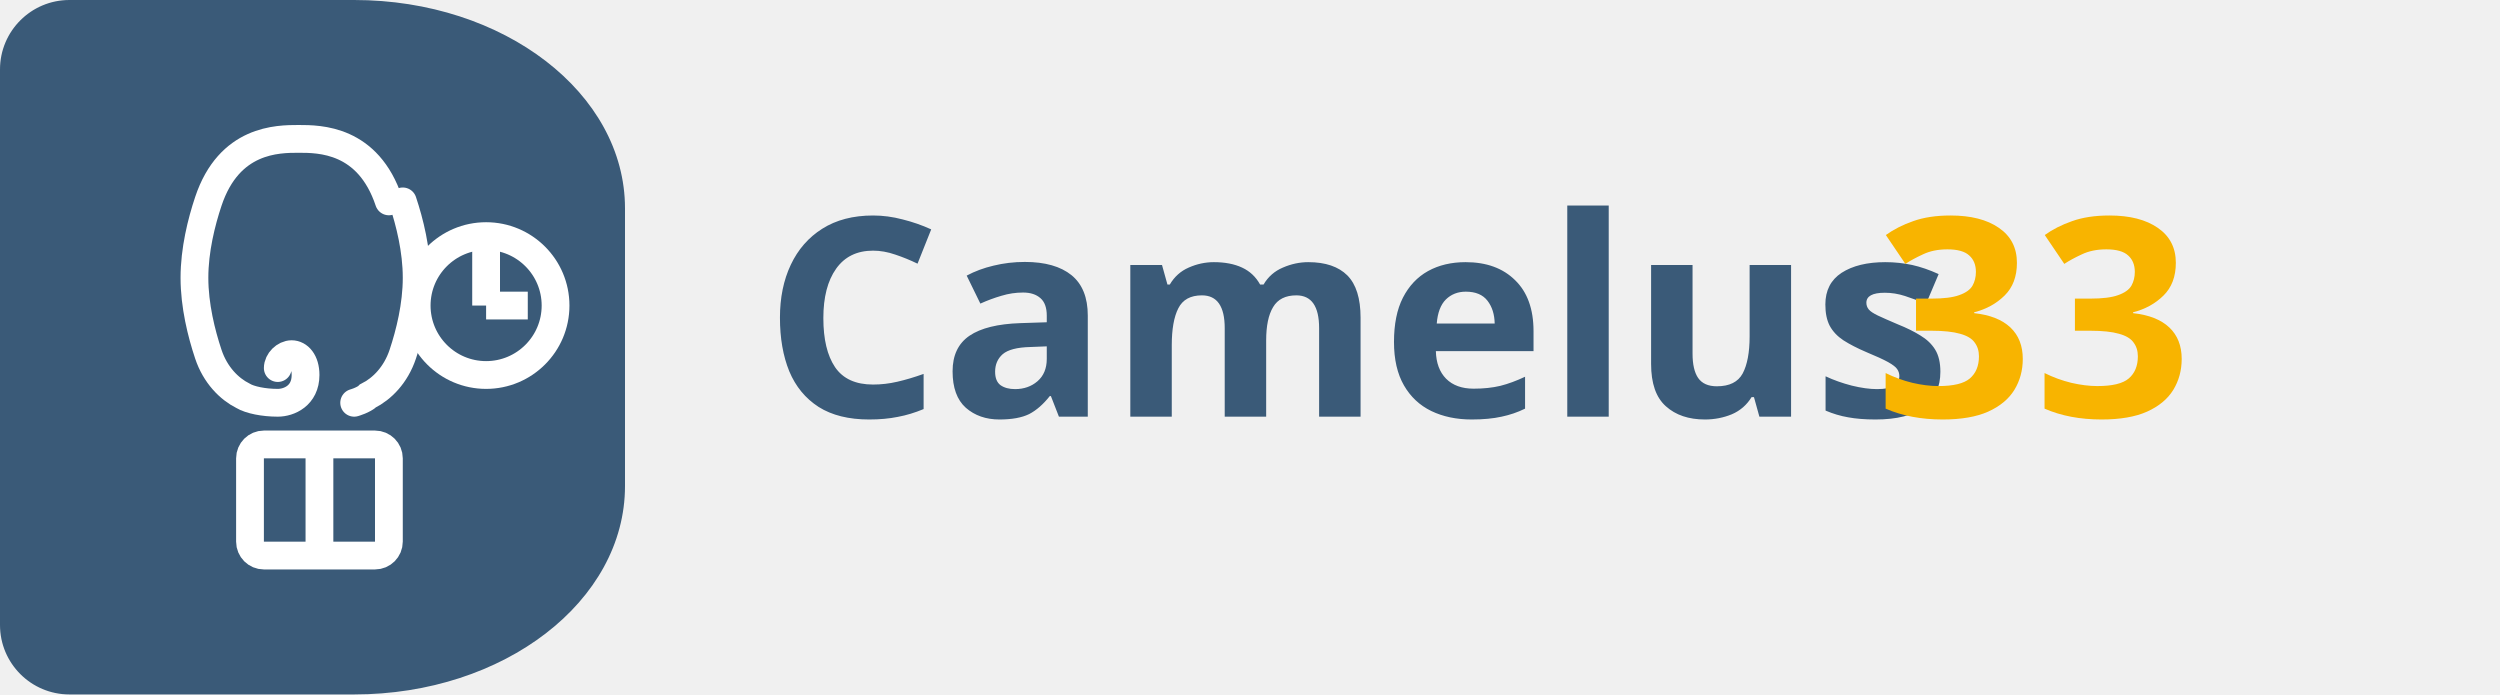
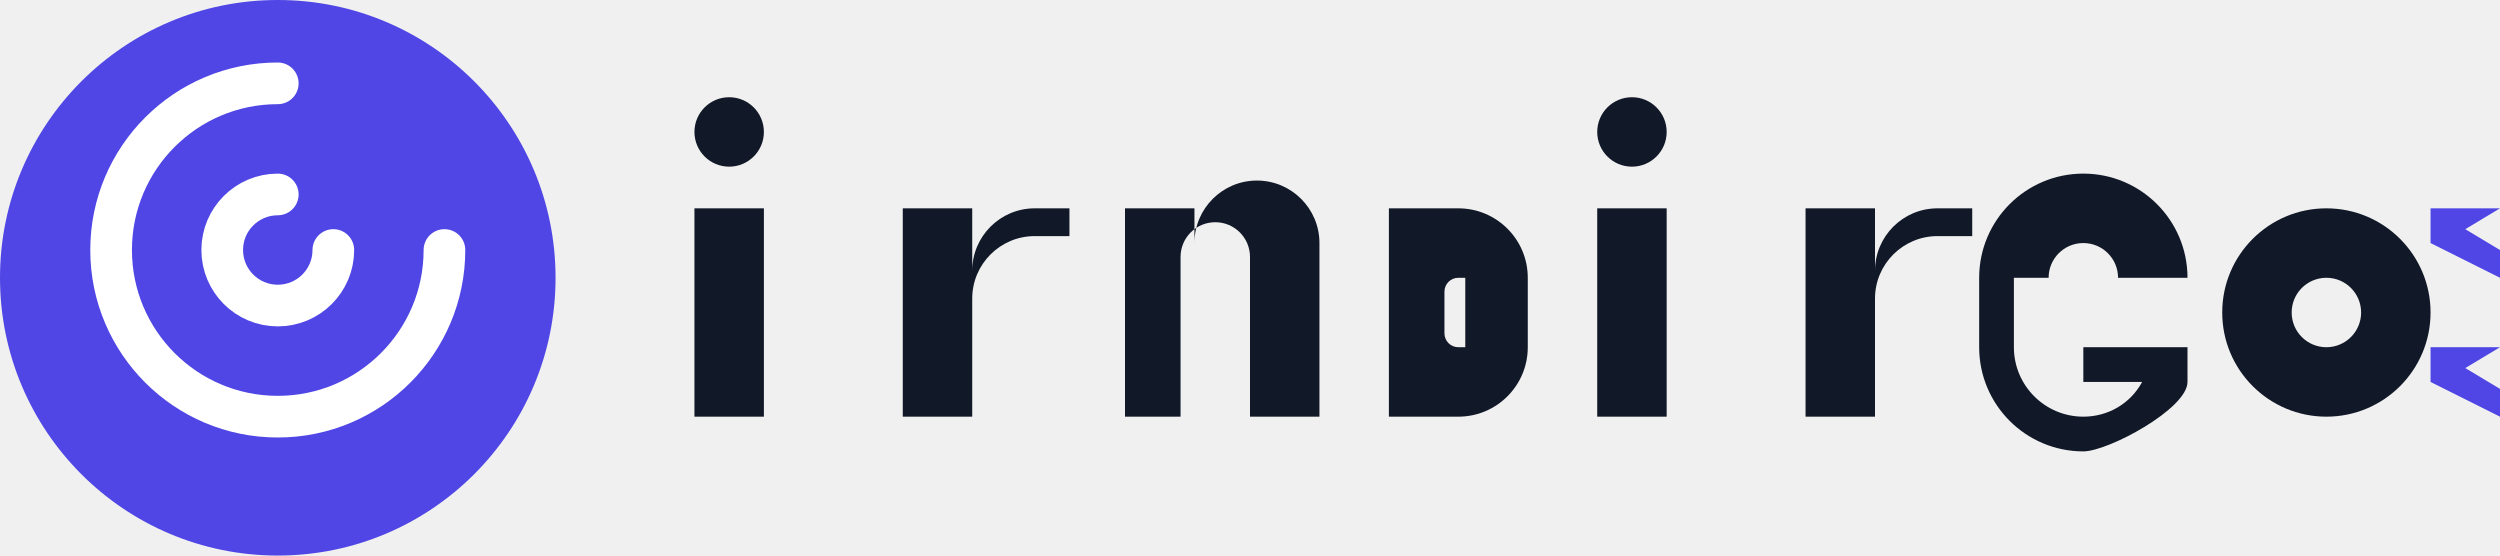
- <svg xmlns="http://www.w3.org/2000/svg" width="180" height="50" viewBox="0 0 180 50" fill="none">
-   <path d="M45 15C45 6.716 36.284 0 25.5 0H5C2.239 0 0 2.239 0 5V45C0 47.761 2.239 50 5 50H25.5C36.284 50 45 43.284 45 35V15Z" fill="#3A5A78" />
-   <path d="M28 14.5C26.5 10 23 10 21.5 10C20 10 16.5 10 15 14.5C14.5 16 14 18 14 20C14 22 14.5 24 15 25.5C15.5 27 16.5 28 17.5 28.5C18 28.8 19 29 20 29C20.8 29 22 28.5 22 27C22 26 21.5 25.5 21 25.5C20.5 25.5 20 26 20 26.5" stroke="white" stroke-width="2" stroke-linecap="round" />
-   <path d="M25.5 29C25.5 29 26.2 28.8 26.5 28.5C27.5 28 28.5 27 29 25.5C29.5 24 30 22 30 20C30 18 29.5 16 29 14.5" stroke="white" stroke-width="2" stroke-linecap="round" />
-   <rect x="18" y="32" width="10" height="8" rx="1" stroke="white" stroke-width="2" />
-   <line x1="23" y1="32" x2="23" y2="40" stroke="white" stroke-width="2" />
-   <circle cx="35" cy="22" r="5" stroke="white" stroke-width="2" />
-   <line x1="35" y1="22" x2="35" y2="18" stroke="white" stroke-width="2" />
-   <line x1="35" y1="22" x2="38" y2="22" stroke="white" stroke-width="2" />
-   <text x="55" y="30" font-family="Montserrat, sans-serif" font-size="20" font-weight="700" fill="#3A5A78">Camelus</text>
-   <text x="135" y="30" font-family="Montserrat, sans-serif" font-size="20" font-weight="700" fill="#F8B400">33</text>
+ <svg xmlns="http://www.w3.org/2000/svg" width="180" height="40" viewBox="0 0 180 40" fill="none">
+   <path d="M40 20C40 31.046 31.046 40 20 40C8.954 40 0 31.046 0 20C0 8.954 8.954 0 20 0C31.046 0 40 8.954 40 20Z" fill="#4F46E5" />
+   <path d="M20 6C13.373 6 8 11.373 8 18C8 24.627 13.373 30 20 30C26.627 30 32 24.627 32 18" stroke="white" stroke-width="3" stroke-linecap="round" />
+   <path d="M20 14C17.791 14 16 15.791 16 18C16 20.209 17.791 22 20 22C22.209 22 24 20.209 24 18" stroke="white" stroke-width="3" stroke-linecap="round" />
+   <path d="M55 15H50V30H55V15Z" fill="#111827" />
+   <path d="M52.5 12C53.881 12 55 10.881 55 9.5C55 8.119 53.881 7 52.5 7C51.119 7 50 8.119 50 9.5C50 10.881 51.119 12 52.5 12Z" fill="#111827" />
+   <path d="M70 15H65V30H70V21.5C70 19.015 72.015 17 74.5 17H77V15H74.5C72.015 15 70 17.015 70 19.5V15Z" fill="#111827" />
+   <path d="M86 30H81V15H86V17.5C86 15.015 88.015 13 90.5 13C92.985 13 95 15.015 95 17.5V30H90V18.5C90 17.119 88.881 16 87.5 16C86.119 16 85 17.119 85 18.5V30H86Z" fill="#111827" />
+   <path d="M100 15H105C107.761 15 110 17.239 110 20V25C110 27.761 107.761 30 105 30H100V15ZM105 25H105.5V20H105C104.448 20 104 20.448 104 21V24C104 24.552 104.448 25 105 25Z" fill="#111827" />
+   <path d="M120 15H115V30H120V15Z" fill="#111827" />
+   <path d="M117.5 12C118.881 12 120 10.881 120 9.5C120 8.119 118.881 7 117.5 7C116.119 7 115 8.119 115 9.5C115 10.881 116.119 12 117.5 12Z" fill="#111827" />
+   <path d="M135 15H130V30H135V21.5C135 19.015 137.015 17 139.5 17H142V15H139.5C137.015 15 135 17.015 135 19.5V15Z" fill="#111827" />
+   <path d="M155 20H145V25C145 27.761 147.239 30 150 30C151.815 30 153.41 29.029 154.234 27.5H150V25H157.5V27.5C157.5 29.433 151.791 32.5 150 32.5C145.858 32.5 142.5 29.142 142.5 25V20C142.5 15.858 145.858 12.5 150 12.5C154.142 12.5 157.5 15.858 157.5 20H155ZM150 17.5C148.619 17.5 147.5 18.619 147.5 20H152.5C152.5 18.619 151.381 17.5 150 17.5Z" fill="#111827" />
+   <path d="M167.5 30C163.358 30 160 26.642 160 22.5C160 18.358 163.358 15 167.5 15C171.642 15 175 18.358 175 22.5C175 26.642 171.642 30 167.5 30ZM167.5 25C168.881 25 170 23.881 170 22.5C170 21.119 168.881 20 167.5 20C166.119 20 165 21.119 165 22.5C165 23.881 166.119 25 167.5 25Z" fill="#111827" />
+   <path d="M177 15H180L177.5 16.5L180 18V20L175 17.5V15H177Z" fill="#4F46E5" />
+   <path d="M177 25H180L177.5 26.5L180 28V30L175 27.5V25H177Z" fill="#4F46E5" />
</svg>
